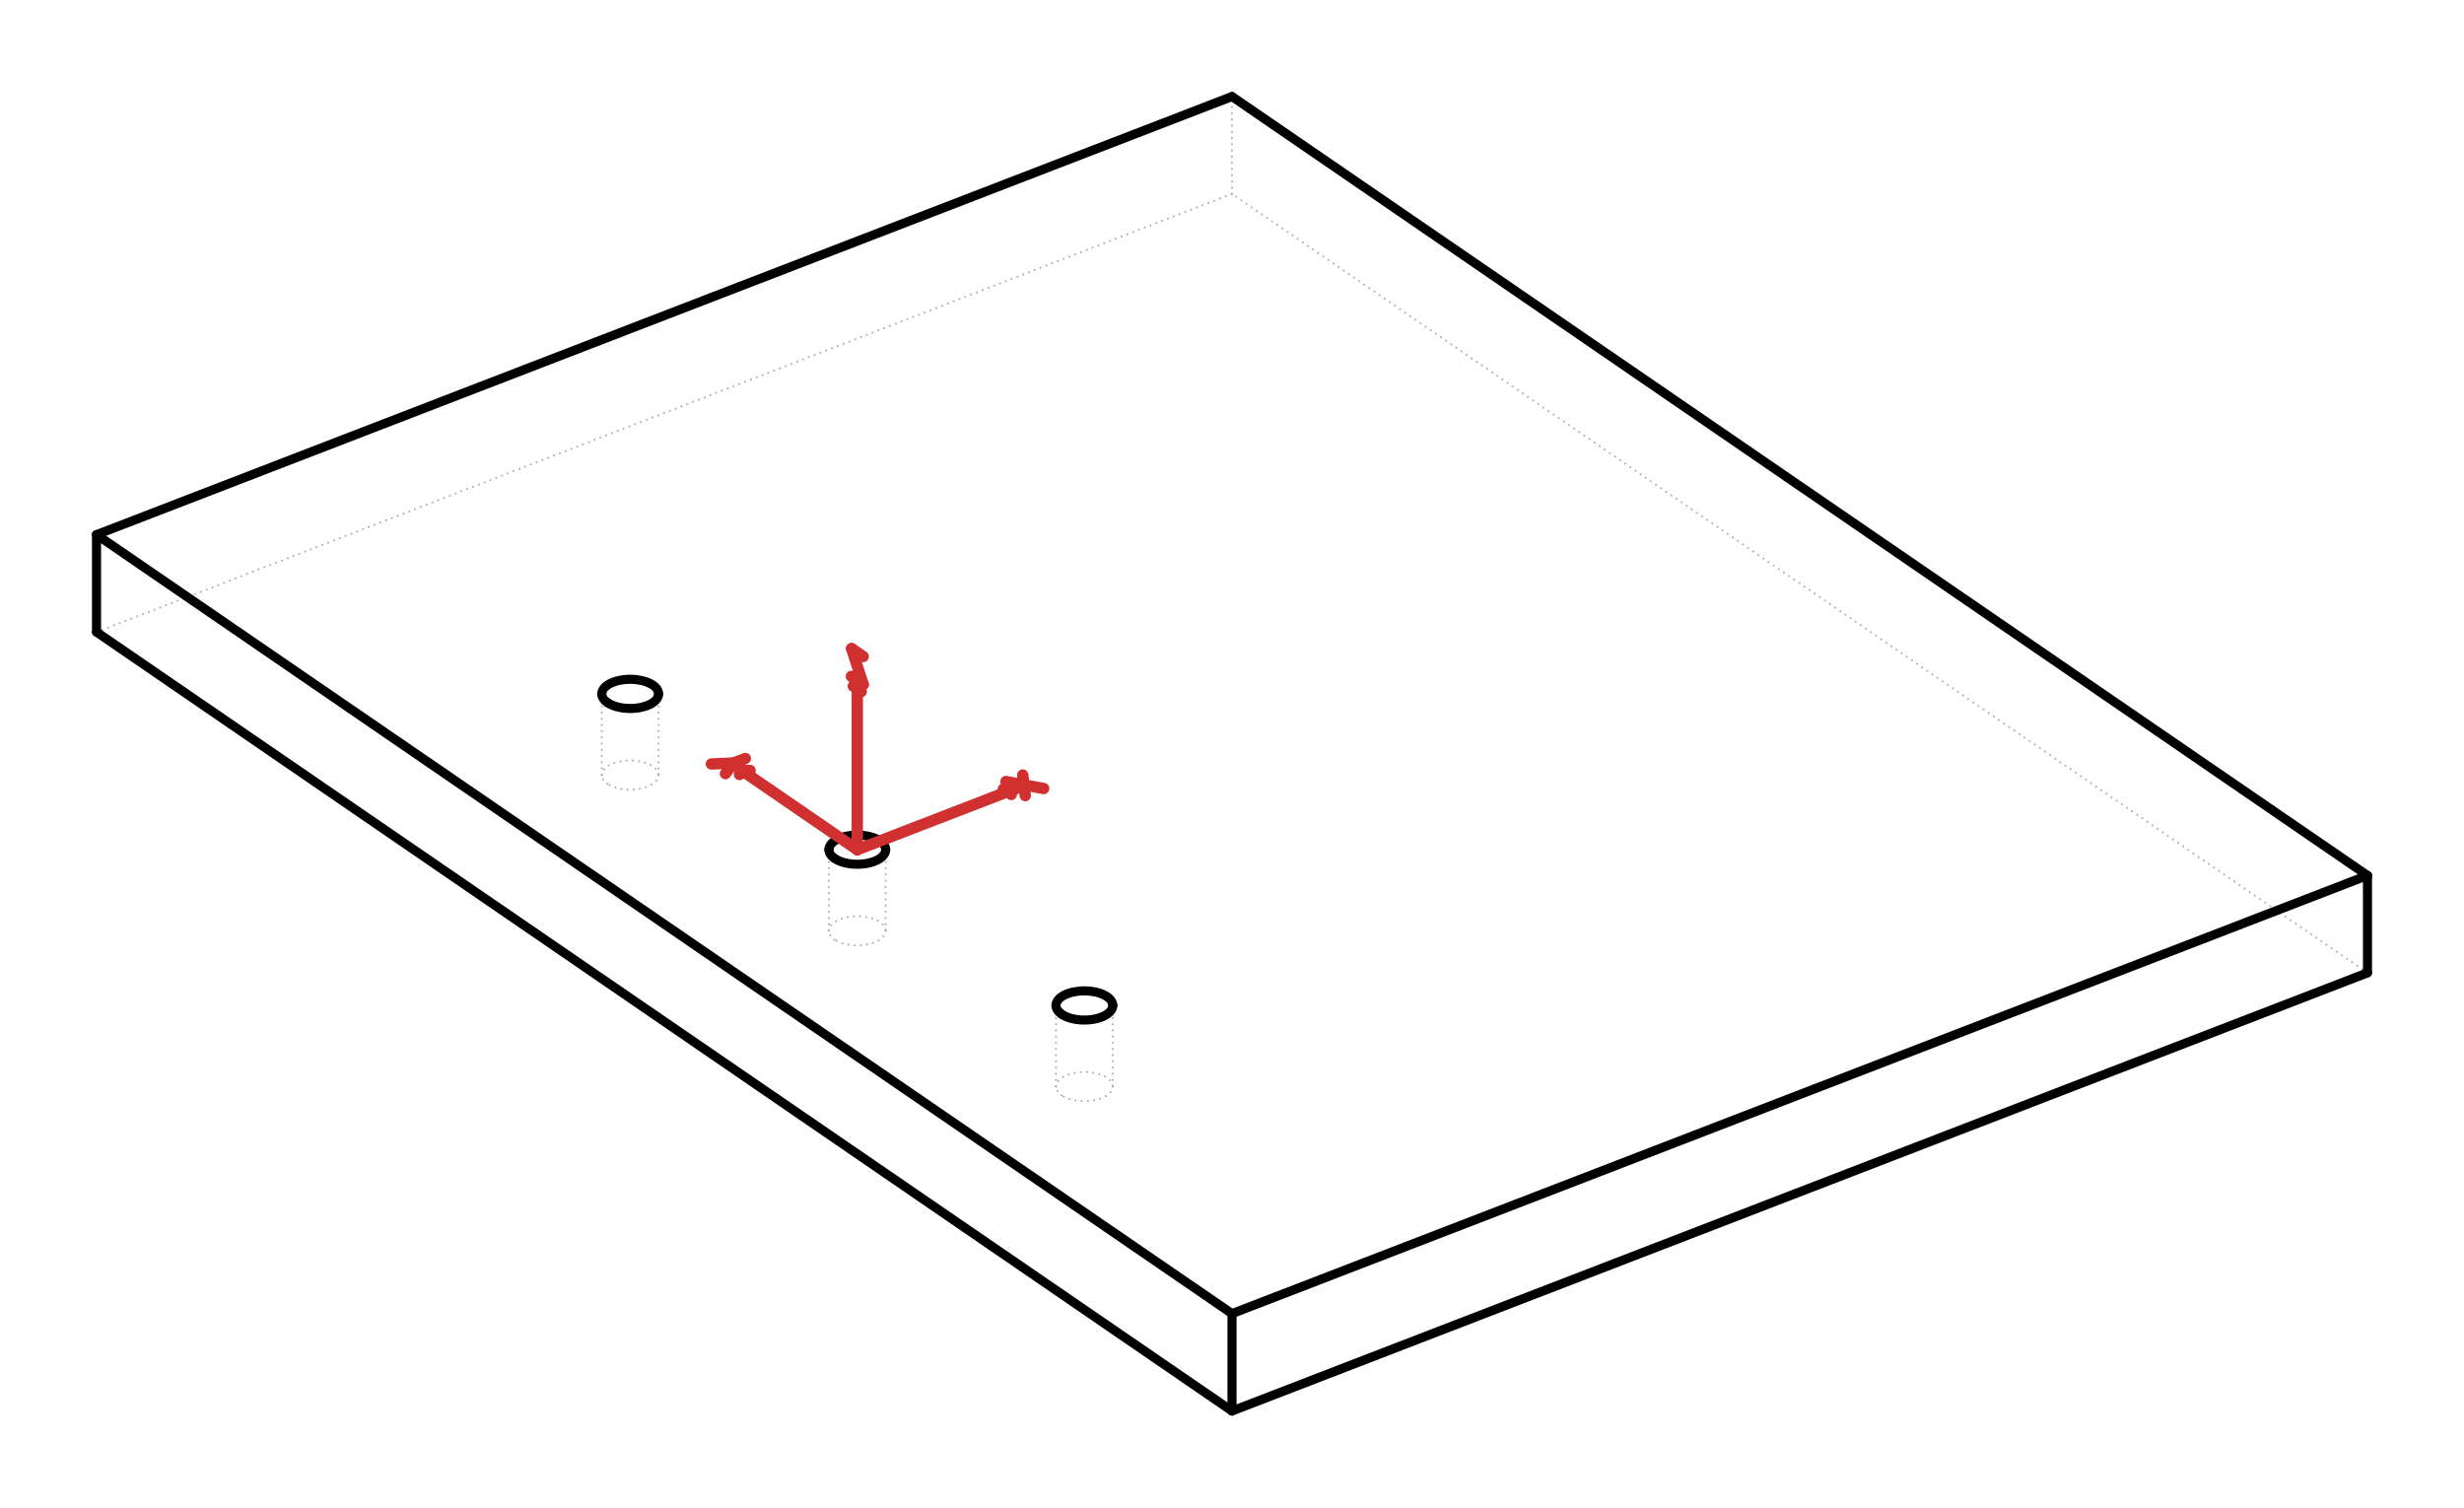
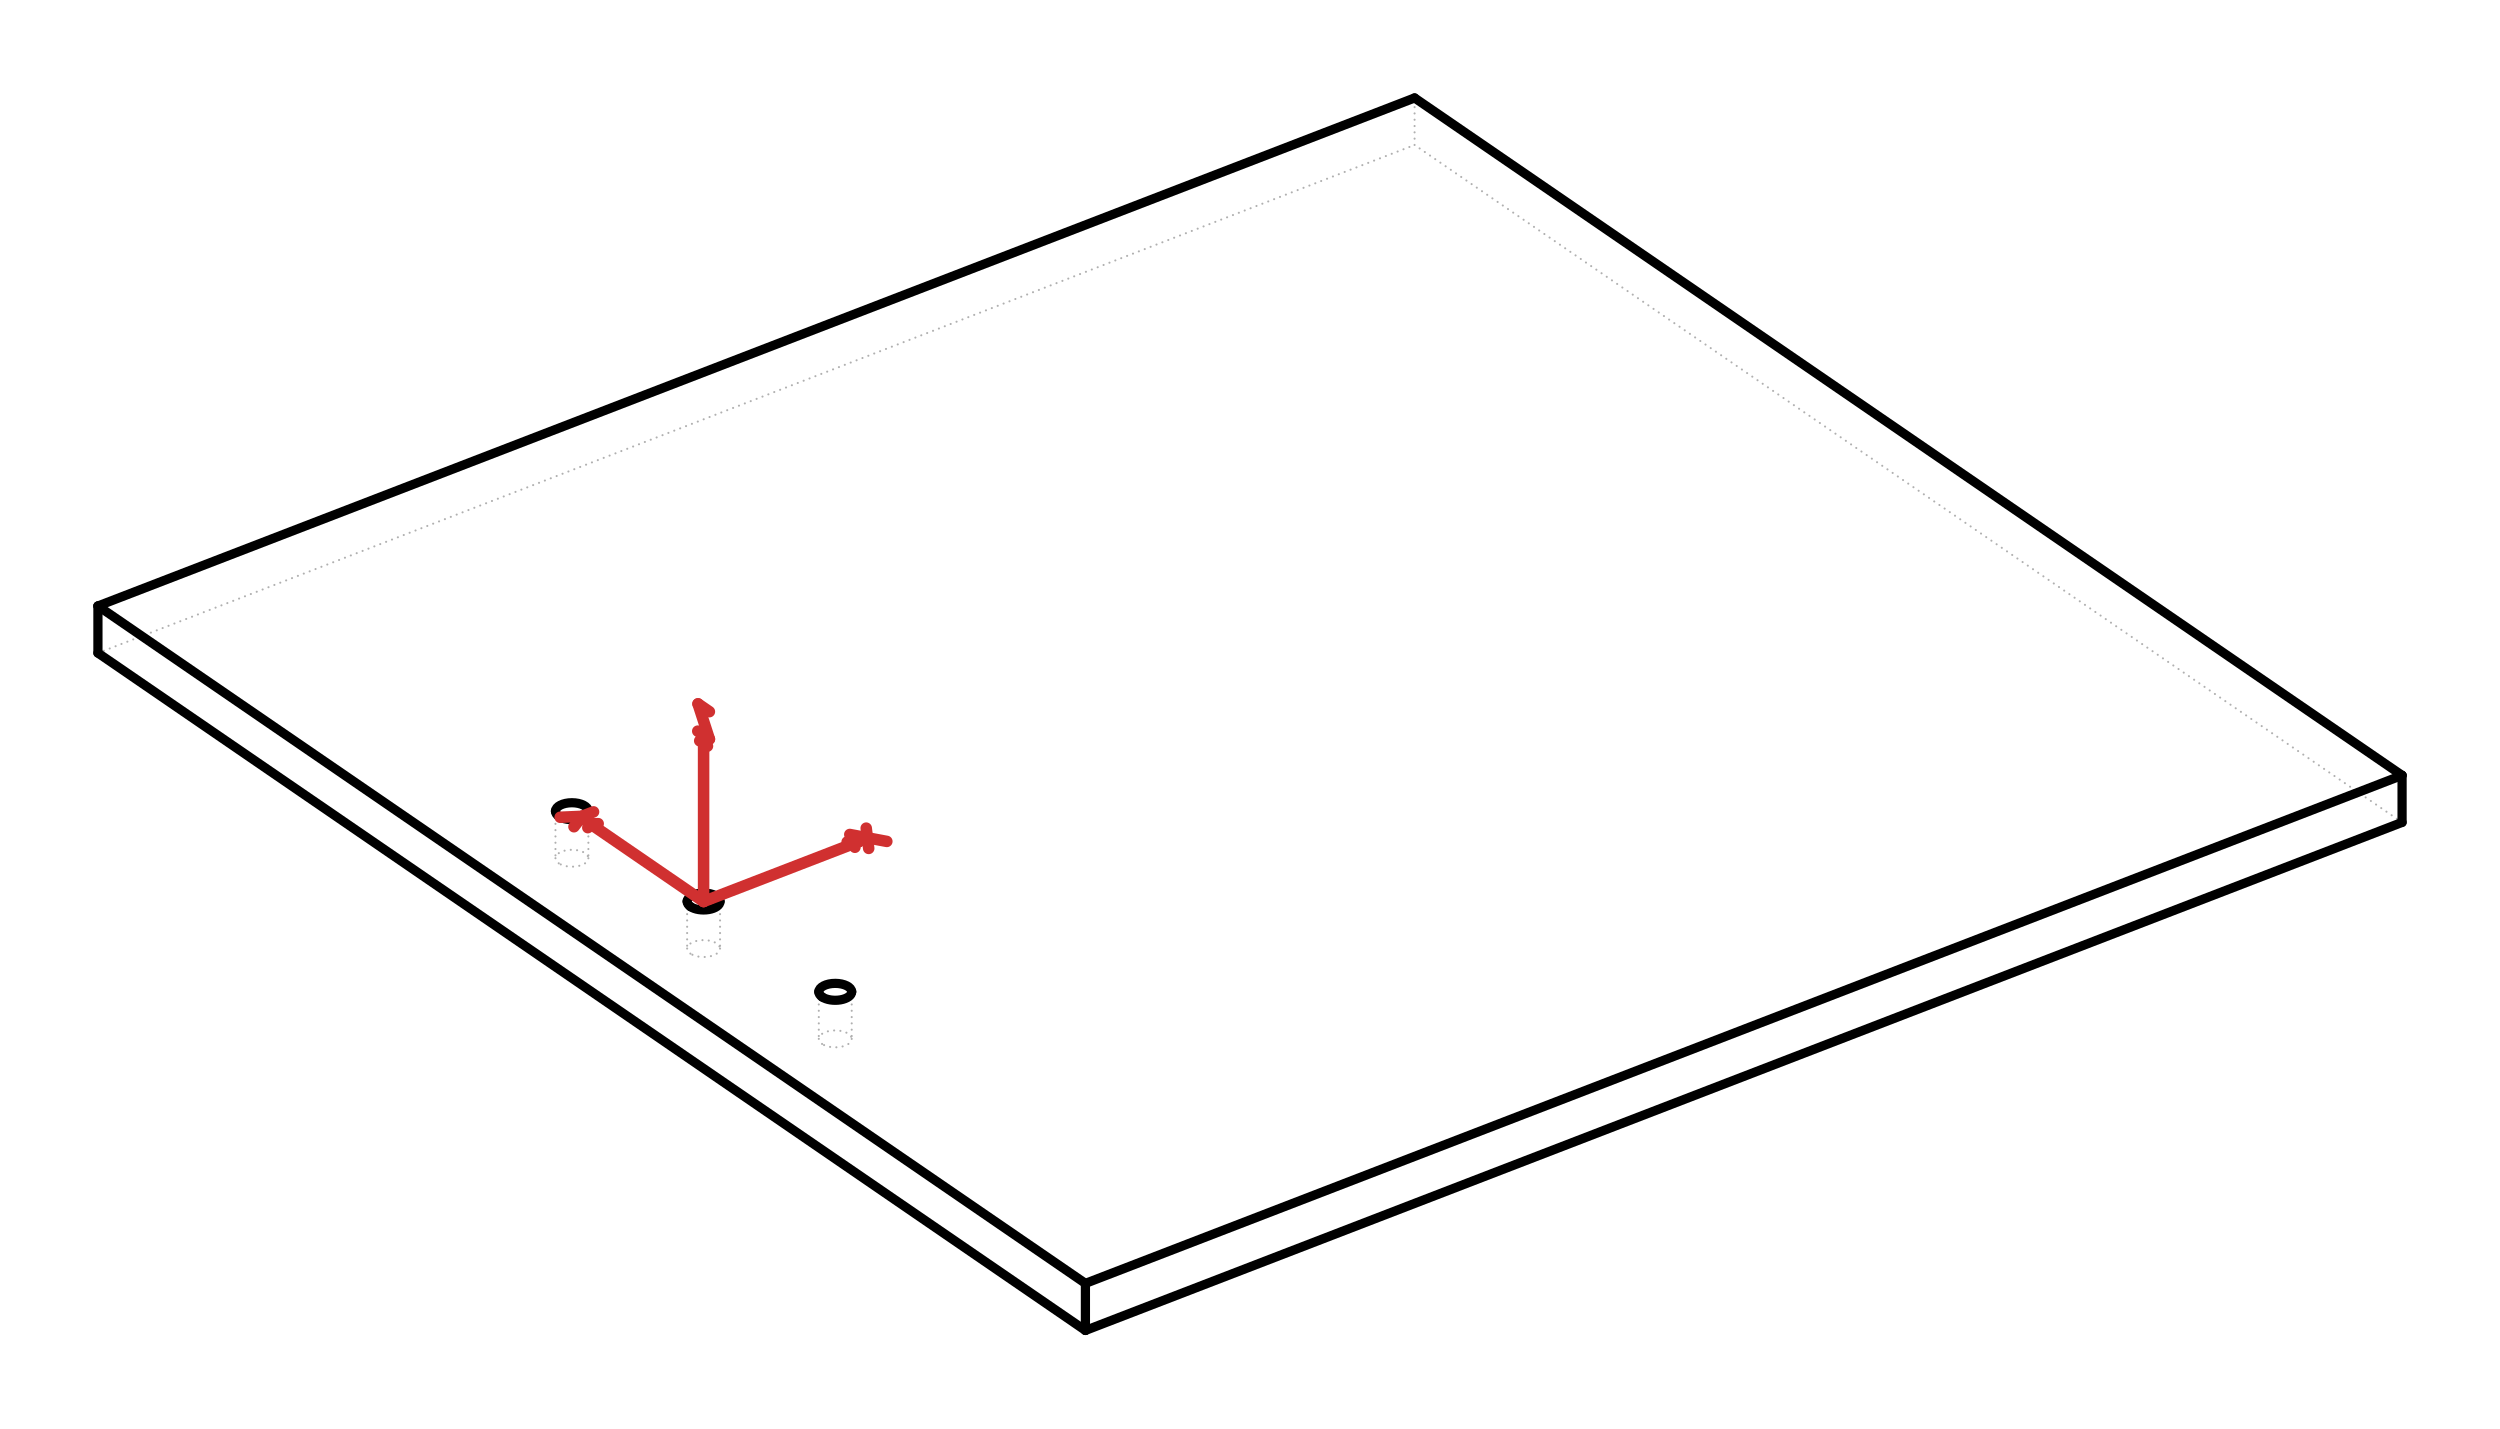
- <svg xmlns="http://www.w3.org/2000/svg" width="108.5mm" height="66.381mm" viewBox="-130.2 -79.657 260.4 159.314" version="1.1">
+ <svg xmlns="http://www.w3.org/2000/svg" width="108.5mm" height="61.991mm" viewBox="-227.85 -130.182 455.7 260.363" version="1.1">
  <g transform="scale(1,-1)" stroke-linecap="round">
-     <g fill="none" stroke="rgb(176,176,176)" stroke-width="0.216" id="Hidden" stroke-dasharray="0.005 0.651">
-       <line x1="-0.0" y1="59.167" x2="-0.0" y2="69.457" />
-       <line x1="-120.0" y1="12.862" x2="-0.0" y2="59.167" />
-       <line x1="120.0" y1="-23.152" x2="-0.0" y2="59.167" />
-       <path d="M -18.0,-36.1 A 3.0,1.543 -180.0 0,0 -18.6,-35.174" />
-       <path d="M -18.6,-35.174 A 3,1.543 -180.0 0,0 -12.6,-35.174" />
-       <path d="M -12.6,-35.174 A 3.0,1.543 -180.0 0,0 -18.0,-36.1" />
-       <path d="M -42.0,-19.637 A 3.0,1.543 -180.0 0,0 -42.6,-18.71" />
-       <path d="M -42.6,-18.71 A 3.0,1.543 -180.0 0,0 -36.6,-18.71" />
-       <path d="M -36.6,-18.71 A 3.0,1.543 -180.0 0,0 -42.0,-19.637" />
-       <path d="M -66.0,-3.173 A 3.0,1.543 -180.0 0,0 -66.6,-2.247" />
-       <path d="M -66.6,-2.247 A 3.0,1.543 -180.0 0,0 -60.6,-2.247" />
-       <path d="M -60.6,-2.247 A 3.0,1.543 -180.0 0,0 -66.0,-3.173" />
-       <line x1="-18.6" y1="-26.599" x2="-18.6" y2="-35.174" />
-       <line x1="-12.6" y1="-26.599" x2="-12.6" y2="-35.174" />
-       <line x1="-42.6" y1="-10.136" x2="-42.6" y2="-18.71" />
-       <line x1="-36.6" y1="-10.136" x2="-36.6" y2="-18.71" />
-       <line x1="-66.6" y1="6.328" x2="-66.6" y2="-2.247" />
-       <line x1="-60.6" y1="6.328" x2="-60.6" y2="-2.247" />
+     <g fill="none" stroke="rgb(176,176,176)" stroke-width="0.378" id="Hidden" stroke-dasharray="0.01 1.139">
+       <line x1="30.0" y1="103.757" x2="30.0" y2="112.332" />
+       <line x1="-210.0" y1="11.147" x2="30.0" y2="103.757" />
+       <line x1="210.0" y1="-19.722" x2="30.0" y2="103.757" />
+       <path d="M -78.0,-60.11 A 3.0,1.543 -180.0 0,0 -78.6,-59.184" />
+       <path d="M -78.6,-59.184 A 3.0,1.543 -180.0 0,0 -72.6,-59.184" />
+       <path d="M -72.6,-59.184 A 3.0,1.543 -180.0 0,0 -78.0,-60.11" />
+       <path d="M -102.0,-43.646 A 3.0,1.543 -180.0 0,0 -102.6,-42.72" />
+       <path d="M -102.6,-42.72 A 3.0,1.543 -180.0 0,0 -96.6,-42.72" />
+       <path d="M -96.6,-42.72 A 3.0,1.543 -180.0 0,0 -102.0,-43.646" />
+       <path d="M -126.0,-27.183 A 3.0,1.543 -180.0 0,0 -126.6,-26.256" />
+       <path d="M -126.6,-26.256 A 3.0,1.543 -180.0 0,0 -120.6,-26.256" />
+       <path d="M -120.6,-26.256 A 3.0,1.543 -180.0 0,0 -126.0,-27.183" />
+       <line x1="-78.6" y1="-50.609" x2="-78.6" y2="-59.184" />
+       <line x1="-72.6" y1="-50.609" x2="-72.6" y2="-59.184" />
+       <line x1="-102.6" y1="-34.145" x2="-102.6" y2="-42.72" />
+       <line x1="-96.6" y1="-34.145" x2="-96.6" y2="-42.72" />
+       <line x1="-126.6" y1="-17.682" x2="-126.6" y2="-26.256" />
+       <line x1="-120.6" y1="-17.682" x2="-120.6" y2="-26.256" />
    </g>
-     <g fill="none" stroke="rgb(0,0,0)" stroke-width="0.96" id="Visible">
-       <line x1="-0.0" y1="-69.457" x2="-0.0" y2="-59.167" />
-       <line x1="-120.0" y1="12.862" x2="-120.0" y2="23.152" />
-       <line x1="-0.0" y1="-69.457" x2="-120.0" y2="12.862" />
-       <line x1="-0.0" y1="-59.167" x2="-120.0" y2="23.152" />
-       <line x1="120.0" y1="-23.152" x2="120.0" y2="-12.862" />
-       <line x1="-0.0" y1="-69.457" x2="120.0" y2="-23.152" />
-       <line x1="-0.0" y1="-59.167" x2="120.0" y2="-12.862" />
-       <line x1="-120.0" y1="23.152" x2="-0.0" y2="69.457" />
-       <line x1="120.0" y1="-12.862" x2="-0.0" y2="69.457" />
-       <path d="M -18.0,-27.526 A 3.0,1.543 -180.0 0,0 -18.6,-26.599" />
-       <path d="M -18.6,-26.599 A 3,1.543 -180.0 0,0 -12.6,-26.599" />
-       <path d="M -12.6,-26.599 A 3.0,1.543 -180.0 0,0 -18.0,-27.526" />
-       <path d="M -42.0,-11.062 A 3.0,1.543 -180.0 0,0 -42.6,-10.136" />
-       <path d="M -42.6,-10.136 A 3.0,1.543 -180.0 0,0 -36.6,-10.136" />
-       <path d="M -36.6,-10.136 A 3.0,1.543 -180.0 0,0 -42.0,-11.062" />
-       <path d="M -66.0,5.402 A 3.0,1.543 -180.0 0,0 -66.6,6.328" />
-       <path d="M -66.6,6.328 A 3.0,1.543 -180.0 0,0 -60.6,6.328" />
-       <path d="M -60.6,6.328 A 3.0,1.543 -180.0 0,0 -66.0,5.402" />
+     <g fill="none" stroke="rgb(0,0,0)" stroke-width="1.68" id="Visible">
+       <line x1="-30.0" y1="-112.332" x2="-30.0" y2="-103.757" />
+       <line x1="-210.0" y1="11.147" x2="-210.0" y2="19.722" />
+       <line x1="-30.0" y1="-112.332" x2="-210.0" y2="11.147" />
+       <line x1="-30.0" y1="-103.757" x2="-210.0" y2="19.722" />
+       <line x1="210.0" y1="-19.722" x2="210.0" y2="-11.147" />
+       <line x1="-30.0" y1="-112.332" x2="210.0" y2="-19.722" />
+       <line x1="-30.0" y1="-103.757" x2="210.0" y2="-11.147" />
+       <line x1="-210.0" y1="19.722" x2="30.0" y2="112.332" />
+       <line x1="210.0" y1="-11.147" x2="30.0" y2="112.332" />
+       <path d="M -78.0,-51.535 A 3.0,1.543 -180.0 0,0 -78.6,-50.609" />
+       <path d="M -78.6,-50.609 A 3.0,1.543 -180.0 0,0 -72.6,-50.609" />
+       <path d="M -72.6,-50.609 A 3.0,1.543 -180.0 0,0 -78.0,-51.535" />
+       <path d="M -102.0,-35.071 A 3.0,1.543 -180.0 0,0 -102.6,-34.145" />
+       <path d="M -102.6,-34.145 A 3.0,1.543 -180.0 0,0 -96.6,-34.145" />
+       <path d="M -96.6,-34.145 A 3.0,1.543 -180.0 0,0 -102.0,-35.071" />
+       <path d="M -126.0,-18.608 A 3.0,1.543 -180.0 0,0 -126.6,-17.682" />
+       <path d="M -126.6,-17.682 A 3.0,1.543 -180.0 0,0 -120.6,-17.682" />
+       <path d="M -120.6,-17.682 A 3.0,1.543 -180.0 0,0 -126.0,-18.608" />
    </g>
-     <g fill="none" stroke="rgb(208,48,48)" stroke-width="1.2" id="Joints">
-       <line x1="-39.6" y1="-10.136" x2="-22.914" y2="-3.697" />
-       <line x1="-39.6" y1="-10.136" x2="-52.114" y2="-1.551" />
-       <line x1="-39.6" y1="-10.136" x2="-39.6" y2="7.749" />
-       <path d="M -22.914,-3.697 C -23.378,-3.876 -23.772,-3.804 -24.166,-3.733" />
-       <path d="M -22.914,-3.697 C -23.378,-3.876 -23.354,-4.09 -23.331,-4.305" />
-       <path d="M -52.114,-1.551 C -51.767,-1.789 -51.906,-1.992 -52.045,-2.195" />
-       <path d="M -52.114,-1.551 C -51.767,-1.789 -51.35,-1.777 -50.932,-1.765" />
-       <path d="M -39.6,7.749 C -39.6,7.253 -39.809,7.197 -40.017,7.141" />
-       <path d="M -39.6,7.749 C -39.6,7.253 -39.391,6.911 -39.183,6.569" />
-       <line x1="-21.85" y1="-4.427" x2="-22.117" y2="-2.249" />
-       <line x1="-19.902" y1="-3.675" x2="-23.882" y2="-2.93" />
-       <line x1="-51.431" y1="-0.499" x2="-52.666" y2="-0.976" />
-       <line x1="-53.533" y1="-2.098" x2="-52.666" y2="-0.976" />
-       <line x1="-52.666" y1="-0.976" x2="-55.019" y2="-1.079" />
-       <line x1="-40.226" y1="8.179" x2="-38.974" y2="7.32" />
-       <line x1="-38.974" y1="7.32" x2="-40.199" y2="11.112" />
-       <line x1="-40.199" y1="11.112" x2="-38.978" y2="10.274" />
+     <g fill="none" stroke="rgb(208,48,48)" stroke-width="2.1" id="Joints">
+       <line x1="-99.6" y1="-34.145" x2="-71.308" y2="-23.228" />
+       <line x1="-99.6" y1="-34.145" x2="-120.819" y2="-19.589" />
+       <line x1="-99.6" y1="-34.145" x2="-99.6" y2="-3.82" />
+       <path d="M -71.308,-23.228 C -72.094,-23.531 -72.762,-23.41 -73.43,-23.289" />
+       <path d="M -71.308,-23.228 C -72.094,-23.531 -72.054,-23.895 -72.015,-24.259" />
+       <path d="M -120.819,-19.589 C -120.23,-19.994 -120.465,-20.337 -120.701,-20.681" />
+       <path d="M -120.819,-19.589 C -120.23,-19.994 -119.522,-19.973 -118.815,-19.953" />
+       <path d="M -99.6,-3.82 C -99.6,-4.662 -99.954,-4.757 -100.307,-4.851" />
+       <path d="M -99.6,-3.82 C -99.6,-4.662 -99.246,-5.242 -98.893,-5.821" />
+       <line x1="-69.504" y1="-24.466" x2="-69.957" y2="-20.774" />
+       <line x1="-66.201" y1="-23.191" x2="-72.949" y2="-21.928" />
+       <line x1="-119.661" y1="-17.806" x2="-121.754" y2="-18.614" />
+       <line x1="-123.224" y1="-20.517" x2="-121.754" y2="-18.614" />
+       <line x1="-121.754" y1="-18.614" x2="-125.744" y2="-18.789" />
+       <line x1="-100.662" y1="-3.092" x2="-98.538" y2="-4.548" />
+       <line x1="-98.538" y1="-4.548" x2="-100.616" y2="1.881" />
+       <line x1="-100.616" y1="1.881" x2="-98.545" y2="0.46" />
    </g>
  </g>
</svg>
